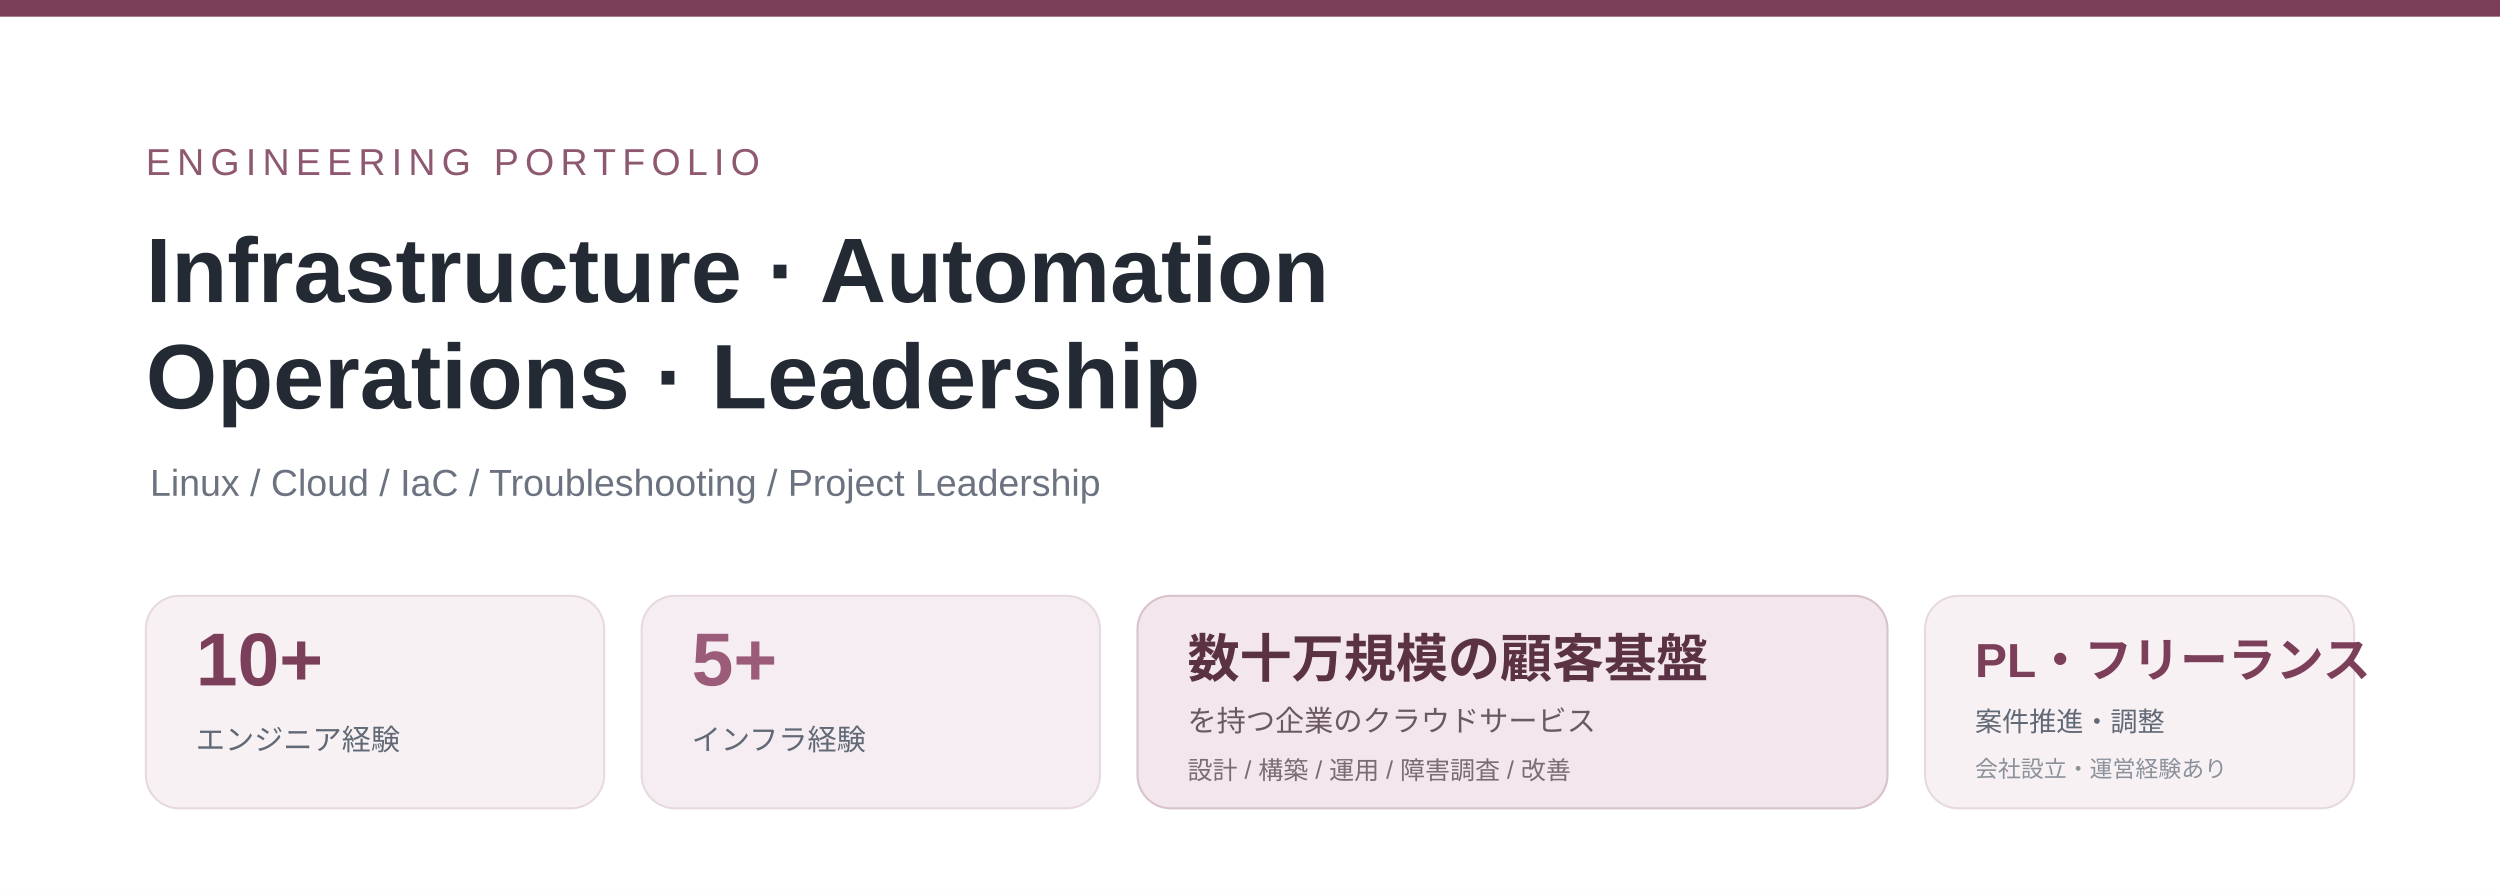
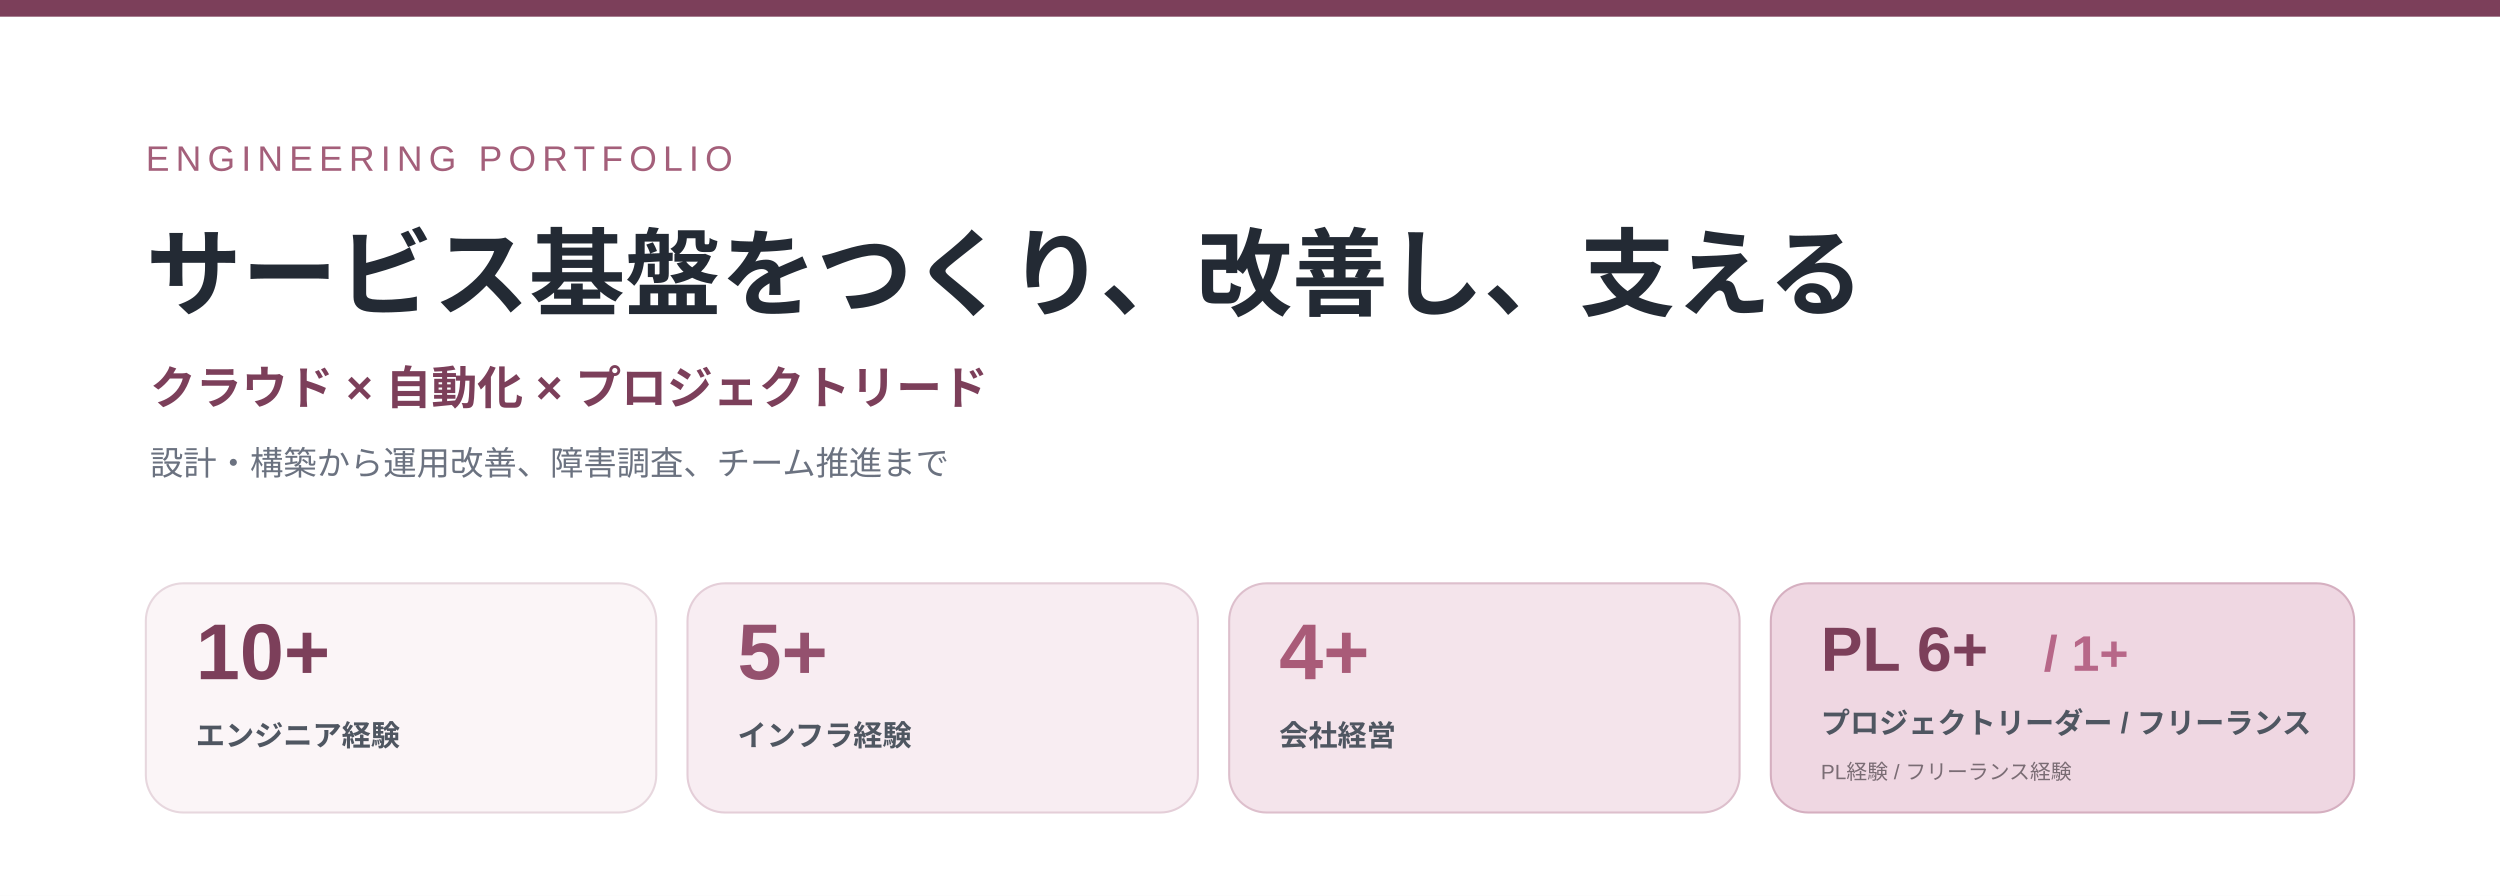
<svg xmlns="http://www.w3.org/2000/svg" width="1200" height="430" viewBox="0 0 1200 430">
  <rect width="1200" height="430" fill="#ffffff" />
-   <rect x="0" y="0" width="1200" height="8" fill="#7C3F5A" />
-   <text x="70" y="84" font-family="Arial, 'Noto Sans JP', sans-serif" font-size="18" fill="#8E5870" letter-spacing="3">ENGINEERING PORTFOLIO</text>
-   <text x="70" y="145" font-family="Arial, 'Noto Sans JP', sans-serif" font-size="44" font-weight="700" fill="#232A34">Infrastructure · Automation</text>
-   <text x="70" y="196" font-family="Arial, 'Noto Sans JP', sans-serif" font-size="44" font-weight="700" fill="#232A34">Operations · Leadership</text>
-   <text x="72" y="238" font-family="Arial, 'Noto Sans JP', sans-serif" font-size="18" fill="#6B7280">Linux / Cloud / IaC / Troubleshooting / Project Leadership</text>
-   <rect x="70" y="286" rx="16" width="220" height="102" fill="#F8F1F4" stroke="#E6D9E0" />
-   <text x="94" y="329" font-family="Arial, sans-serif" font-size="36" font-weight="700" fill="#7C3F5A">10+</text>
-   <text x="94" y="360" font-family="Arial, 'Noto Sans JP', sans-serif" font-size="14" fill="#606975">エンジニア経験</text>
-   <rect x="308" y="286" rx="16" width="220" height="102" fill="#F5EDF1" stroke="#E6D9E0" />
-   <text x="332" y="329" font-family="Arial, sans-serif" font-size="36" font-weight="700" fill="#9A5C79">5+</text>
-   <text x="332" y="360" font-family="Arial, 'Noto Sans JP', sans-serif" font-size="14" fill="#606975">インフラ経験</text>
-   <rect x="546" y="286" rx="16" width="360" height="102" fill="#F3E6EC" stroke="#D8C2CC" />
-   <text x="570" y="325" font-family="Arial, 'Noto Sans JP', sans-serif" font-size="25" font-weight="700" fill="#5A3244">数十万規模の顧客基盤</text>
-   <text x="570" y="351" font-family="Arial, 'Noto Sans JP', sans-serif" font-size="14" fill="#6A5963">を持つ企業のクラウドサービス</text>
-   <text x="570" y="374" font-family="Arial, 'Noto Sans JP', sans-serif" font-size="12" fill="#7A6C74">設計 / 構築 / 運用 / 障害調査 / 改善</text>
-   <rect x="924" y="286" rx="16" width="206" height="102" fill="#F8F1F4" stroke="#E6D9E0" />
-   <text x="948" y="325" font-family="Arial, 'Noto Sans JP', sans-serif" font-size="23" font-weight="700" fill="#7C3F5A">PL・フリーランス</text>
-   <text x="948" y="351" font-family="Arial, 'Noto Sans JP', sans-serif" font-size="13" fill="#606975">案件推進・調整</text>
-   <text x="948" y="373" font-family="Arial, 'Noto Sans JP', sans-serif" font-size="11" fill="#8B919A">会社設立・運営経験あり</text>
+   <rect width="1200" height="8" fill="#7C3F5A" />
+   <text x="70" y="82" font-family="Arial,'Noto Sans JP',sans-serif" font-size="17" fill="#A45F7A" letter-spacing="3">ENGINEERING PORTFOLIO</text>
+   <text x="70" y="148" font-family="Arial,'Noto Sans JP',sans-serif" font-size="46" font-weight="700" fill="#232A34">サービス基盤をつくり、改善し、支える</text>
+   <text x="72" y="194" font-family="Arial,'Noto Sans JP',sans-serif" font-size="22" font-weight="600" fill="#7C3F5A">クラウド × 自動化 × プロジェクトリード</text>
+   <text x="72" y="228" font-family="Arial,'Noto Sans JP',sans-serif" font-size="16" fill="#6B7280">設計・構築から運用改善、障害調査、チーム推進まで</text>
+   <g>
+     <rect x="70" y="280" width="245" height="110" rx="18" fill="#FBF5F7" stroke="#E7D7DE" />
+     <text x="94" y="326" font-family="Arial,sans-serif" font-size="38" font-weight="700" fill="#7C3F5A">10+</text>
+     <text x="94" y="358" font-family="Arial,'Noto Sans JP',sans-serif" font-size="14" font-weight="700" fill="#4F5661">エンジニア経験</text>
+     <rect x="330" y="280" width="245" height="110" rx="18" fill="#F8EDF2" stroke="#E4CED8" />
+     <text x="354" y="326" font-family="Arial,sans-serif" font-size="38" font-weight="700" fill="#94516E">5+</text>
+     <text x="354" y="358" font-family="Arial,'Noto Sans JP',sans-serif" font-size="14" font-weight="700" fill="#4F5661">インフラ経験</text>
+     <rect x="590" y="280" width="245" height="110" rx="18" fill="#F4E4EB" stroke="#DDBFCC" />
+     <text x="614" y="326" font-family="Arial,sans-serif" font-size="38" font-weight="700" fill="#A95B78">4+</text>
+     <text x="614" y="358" font-family="Arial,'Noto Sans JP',sans-serif" font-size="14" font-weight="700" fill="#4F5661">会社経営</text>
+     <rect x="850" y="280" width="280" height="110" rx="18" fill="#EFD7E2" stroke="#D5AFC0" />
+     <text x="874" y="322" font-family="Arial,sans-serif" font-size="30" font-weight="700" fill="#7C3F5A">PL 6+</text>
+     <text x="981" y="322" font-family="Arial,sans-serif" font-size="24" font-weight="700" fill="#B76788">/ 1+</text>
+     <text x="874" y="352" font-family="Arial,'Noto Sans JP',sans-serif" font-size="14" font-weight="700" fill="#4F5661">プロジェクトリーダー / フリーランス</text>
+     <text x="874" y="374" font-family="Arial,'Noto Sans JP',sans-serif" font-size="10" fill="#7A6C74">PL経験 / フリーランス経験</text>
+   </g>
</svg>
